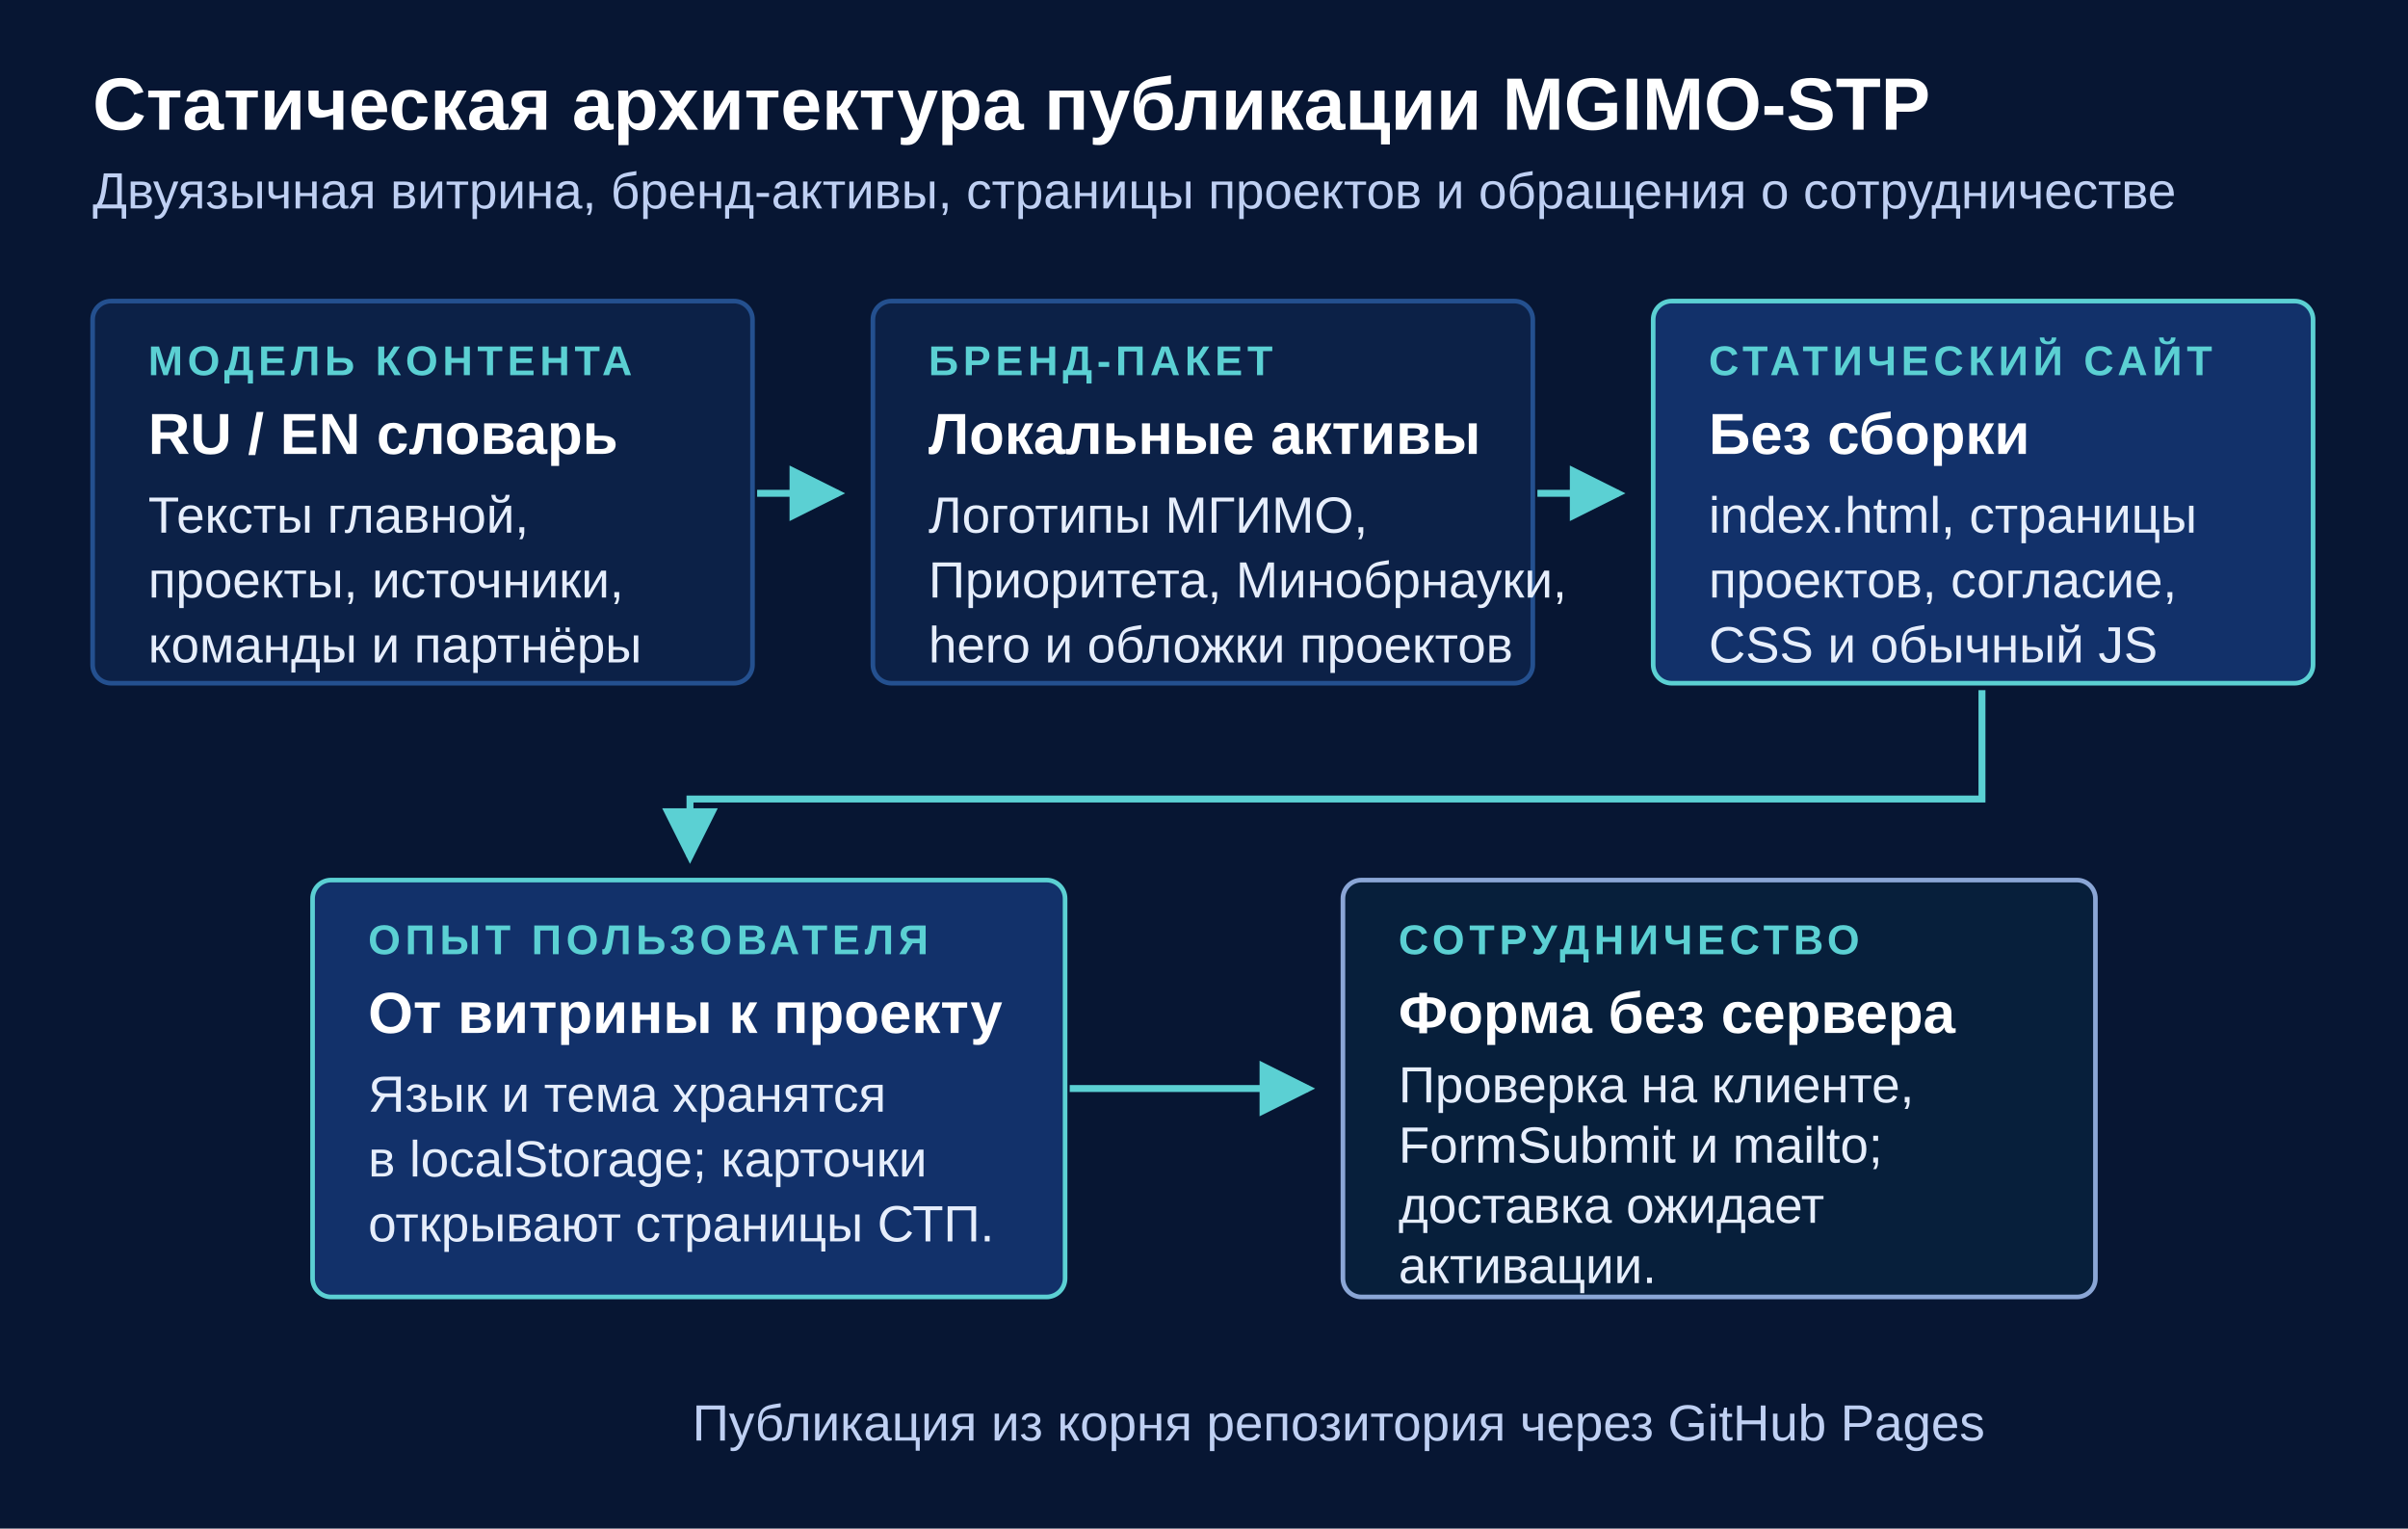
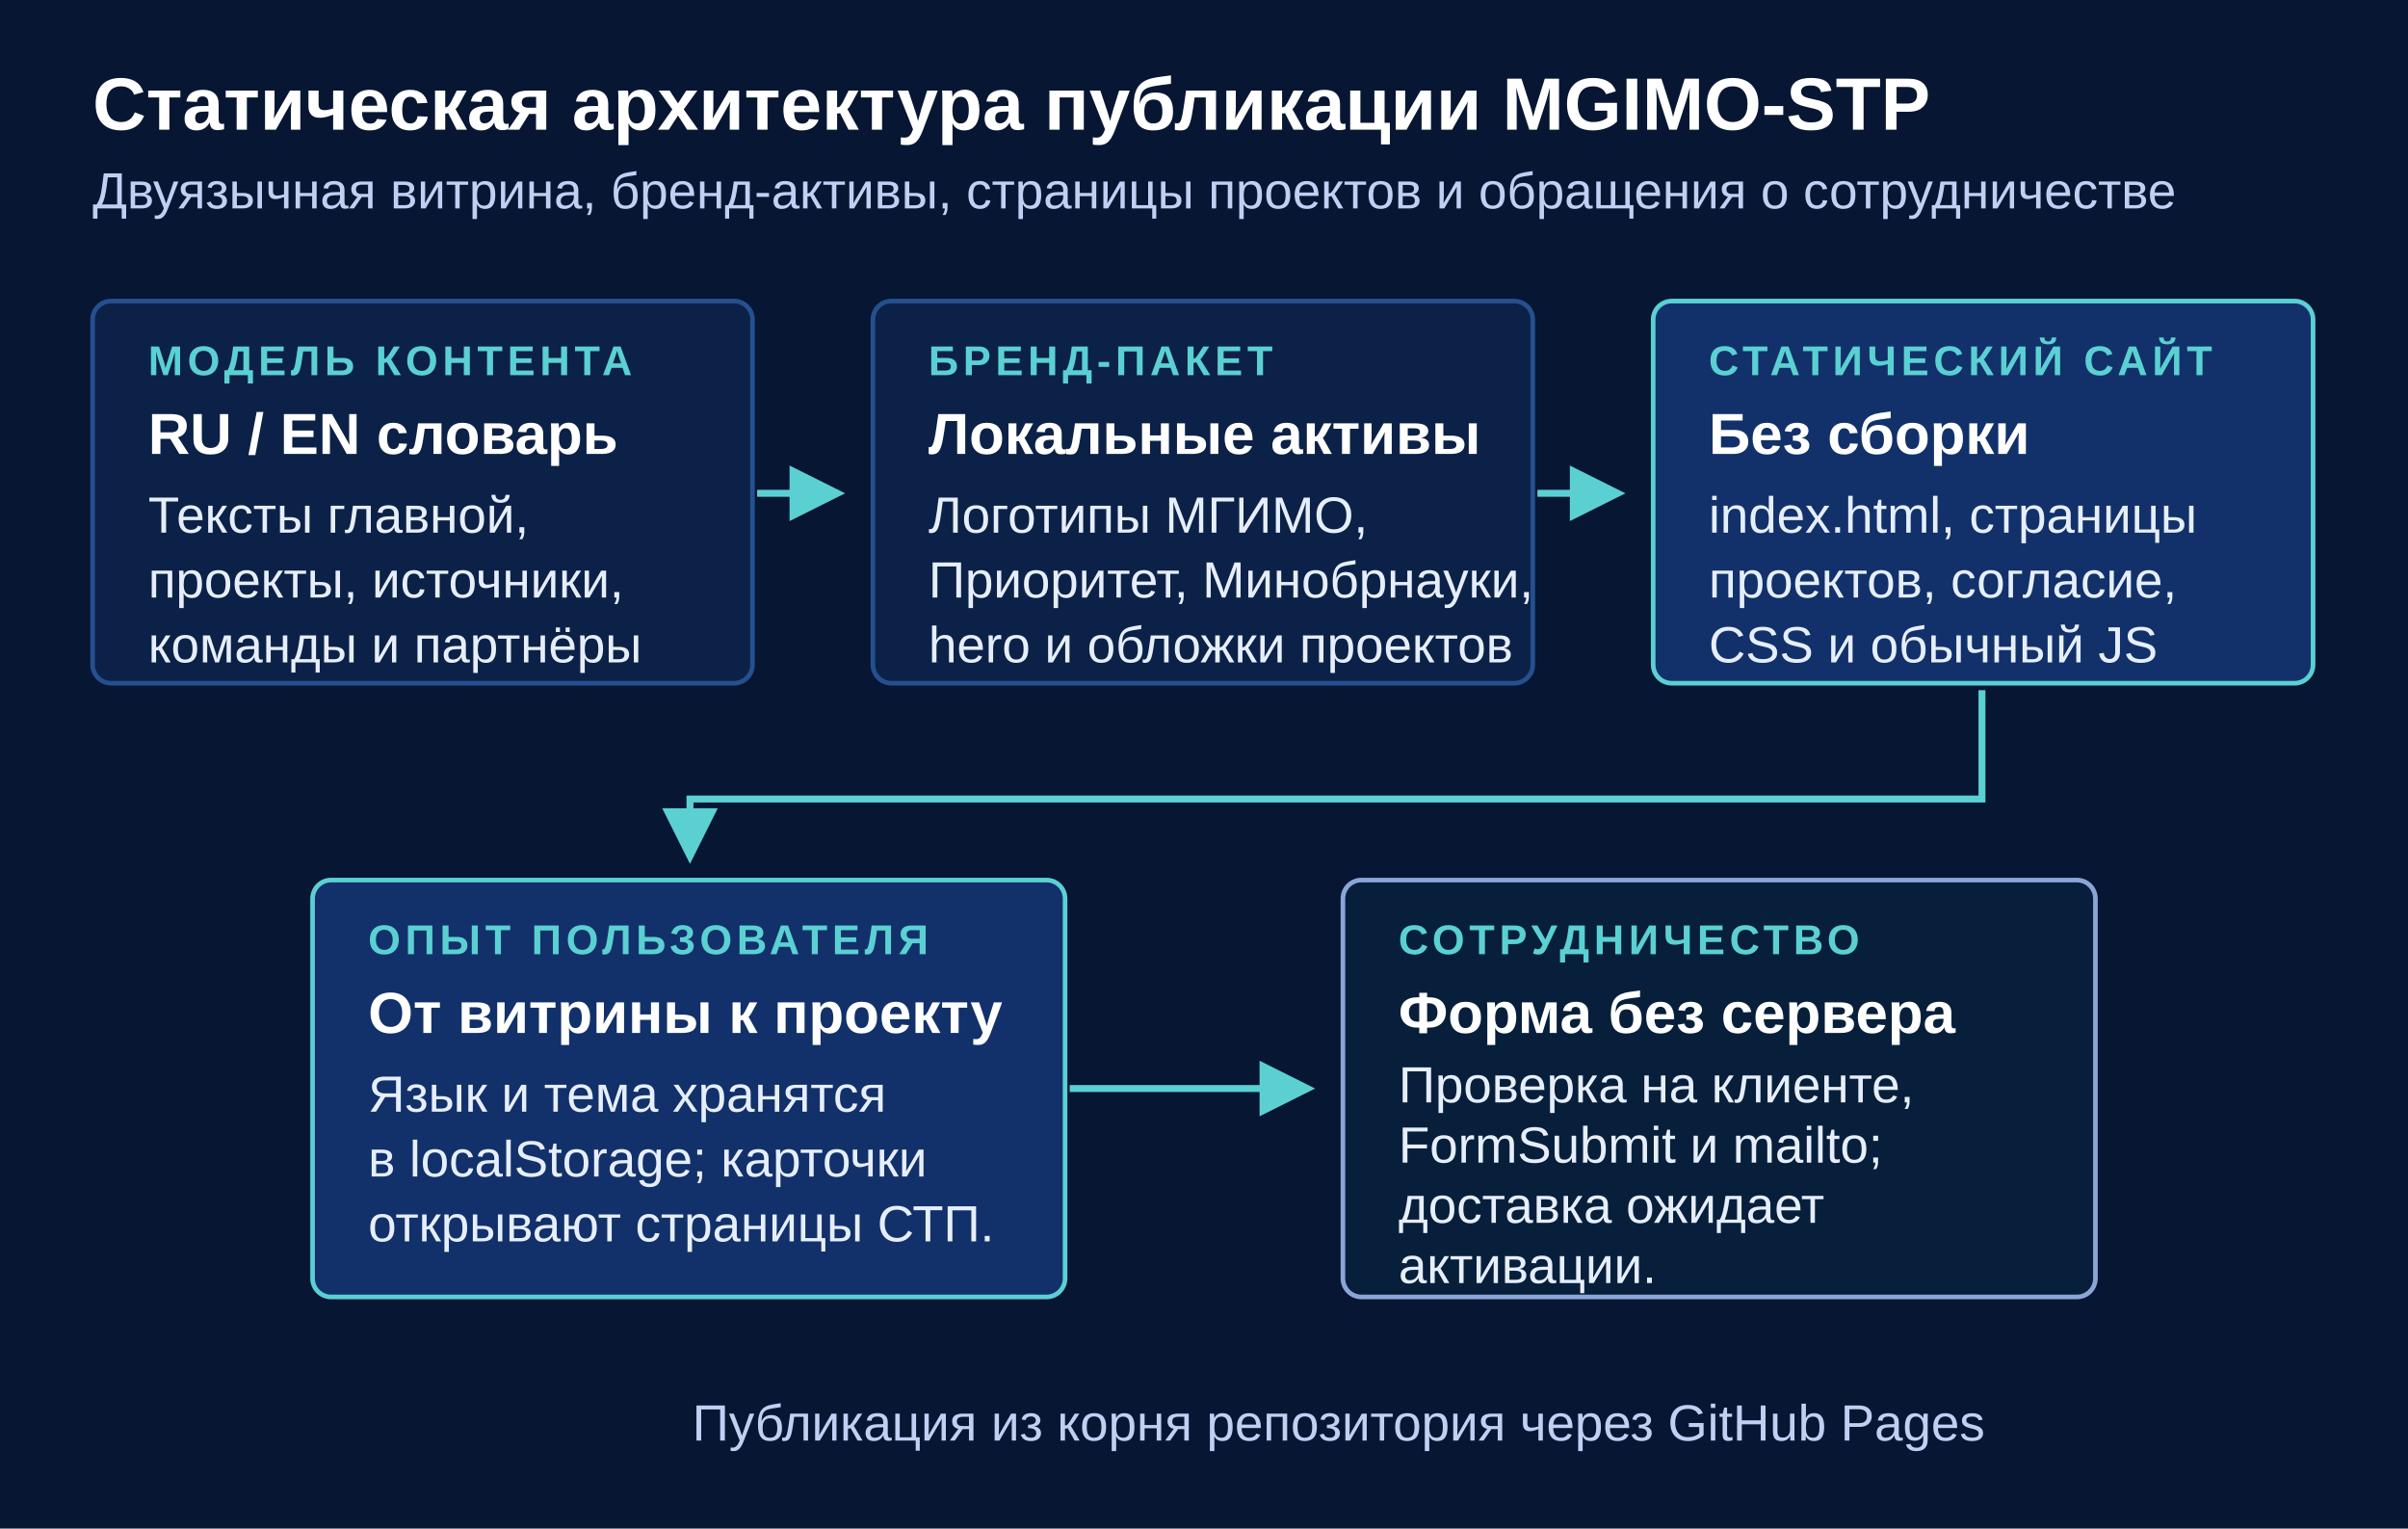
<svg xmlns="http://www.w3.org/2000/svg" width="1040" height="660" viewBox="0 0 1040 660" role="img" aria-labelledby="title desc">
  <defs>
    <marker id="arrow" markerWidth="12" markerHeight="12" refX="9" refY="6" orient="auto">
      <path d="M2 2 L10 6 L2 10 Z" fill="#5bd0d3" />
    </marker>
    <style>
      .bg{fill:#071633}
      .panel{fill:#0c2147;stroke:#24508f;stroke-width:2}
      .panel-bright{fill:#12316a;stroke:#5bd0d3;stroke-width:2}
      .panel-note{fill:#071f3b;stroke:#8aa6d6;stroke-width:2}
      .title{font:700 32px Arial,sans-serif;fill:#fff}
      .subtitle{font:400 22px Arial,sans-serif;fill:#bfd0f3}
      .kicker{font:700 18px Arial,sans-serif;letter-spacing:2px;fill:#5bd0d3}
      .heading{font:700 25px Arial,sans-serif;fill:#fff}
      .body{font:400 22px Arial,sans-serif;fill:#e6eefc}
      .small{font:400 22px Arial,sans-serif;fill:#bfd0f3}
      .arrow{stroke:#5bd0d3;stroke-width:3;fill:none;marker-end:url(#arrow)}
    </style>
  </defs>
  <rect class="bg" width="1040" height="660" />
  <text class="title" x="40" y="56">Статическая архитектура публикации MGIMO-STP</text>
  <text class="subtitle" x="40" y="90">Двуязычная витрина, бренд-активы, страницы проектов и обращения о сотрудничестве</text>
  <rect class="panel" x="40" y="130" width="285" height="165" rx="8" />
  <text class="kicker" x="64" y="162">МОДЕЛЬ КОНТЕНТА</text>
  <text class="heading" x="64" y="196">RU / EN словарь</text>
  <text class="body" x="64" y="230">Тексты главной,</text>
  <text class="body" x="64" y="258">проекты, источники,</text>
  <text class="body" x="64" y="286">команды и партнёры</text>
  <rect class="panel" x="377" y="130" width="285" height="165" rx="8" />
  <text class="kicker" x="401" y="162">БРЕНД-ПАКЕТ</text>
  <text class="heading" x="401" y="196">Локальные активы</text>
  <text class="body" x="401" y="230">Логотипы МГИМО,</text>
-   <text class="body" x="401" y="258">Приоритета, Минобрнауки,</text>
+   <text class="body" x="401" y="258">Приоритет, Минобрнауки,</text>
  <text class="body" x="401" y="286">hero и обложки проектов</text>
  <rect class="panel-bright" x="714" y="130" width="285" height="165" rx="8" />
  <text class="kicker" x="738" y="162">СТАТИЧЕСКИЙ САЙТ</text>
  <text class="heading" x="738" y="196">Без сборки</text>
  <text class="body" x="738" y="230">index.html, страницы</text>
  <text class="body" x="738" y="258">проектов, согласие,</text>
  <text class="body" x="738" y="286">CSS и обычный JS</text>
  <path class="arrow" d="M327 213 H362" />
  <path class="arrow" d="M664 213 H699" />
  <rect class="panel-bright" x="135" y="380" width="325" height="180" rx="8" />
  <text class="kicker" x="159" y="412">ОПЫТ ПОЛЬЗОВАТЕЛЯ</text>
  <text class="heading" x="159" y="446">От витрины к проекту</text>
  <text class="body" x="159" y="480">Язык и тема хранятся</text>
  <text class="body" x="159" y="508">в localStorage; карточки</text>
  <text class="body" x="159" y="536">открывают страницы СТП.</text>
  <rect class="panel-note" x="580" y="380" width="325" height="180" rx="8" />
  <text class="kicker" x="604" y="412">СОТРУДНИЧЕСТВО</text>
  <text class="heading" x="604" y="446">Форма без сервера</text>
  <text class="body" x="604" y="476">Проверка на клиенте,</text>
  <text class="body" x="604" y="502">FormSubmit и mailto;</text>
  <text class="body" x="604" y="528">доставка ожидает</text>
  <text class="body" x="604" y="554">активации.</text>
  <path class="arrow" d="M856 298 V345 H298 V370" />
  <path class="arrow" d="M462 470 H565" />
  <text class="small" x="299" y="622">Публикация из корня репозитория через GitHub Pages</text>
</svg>
